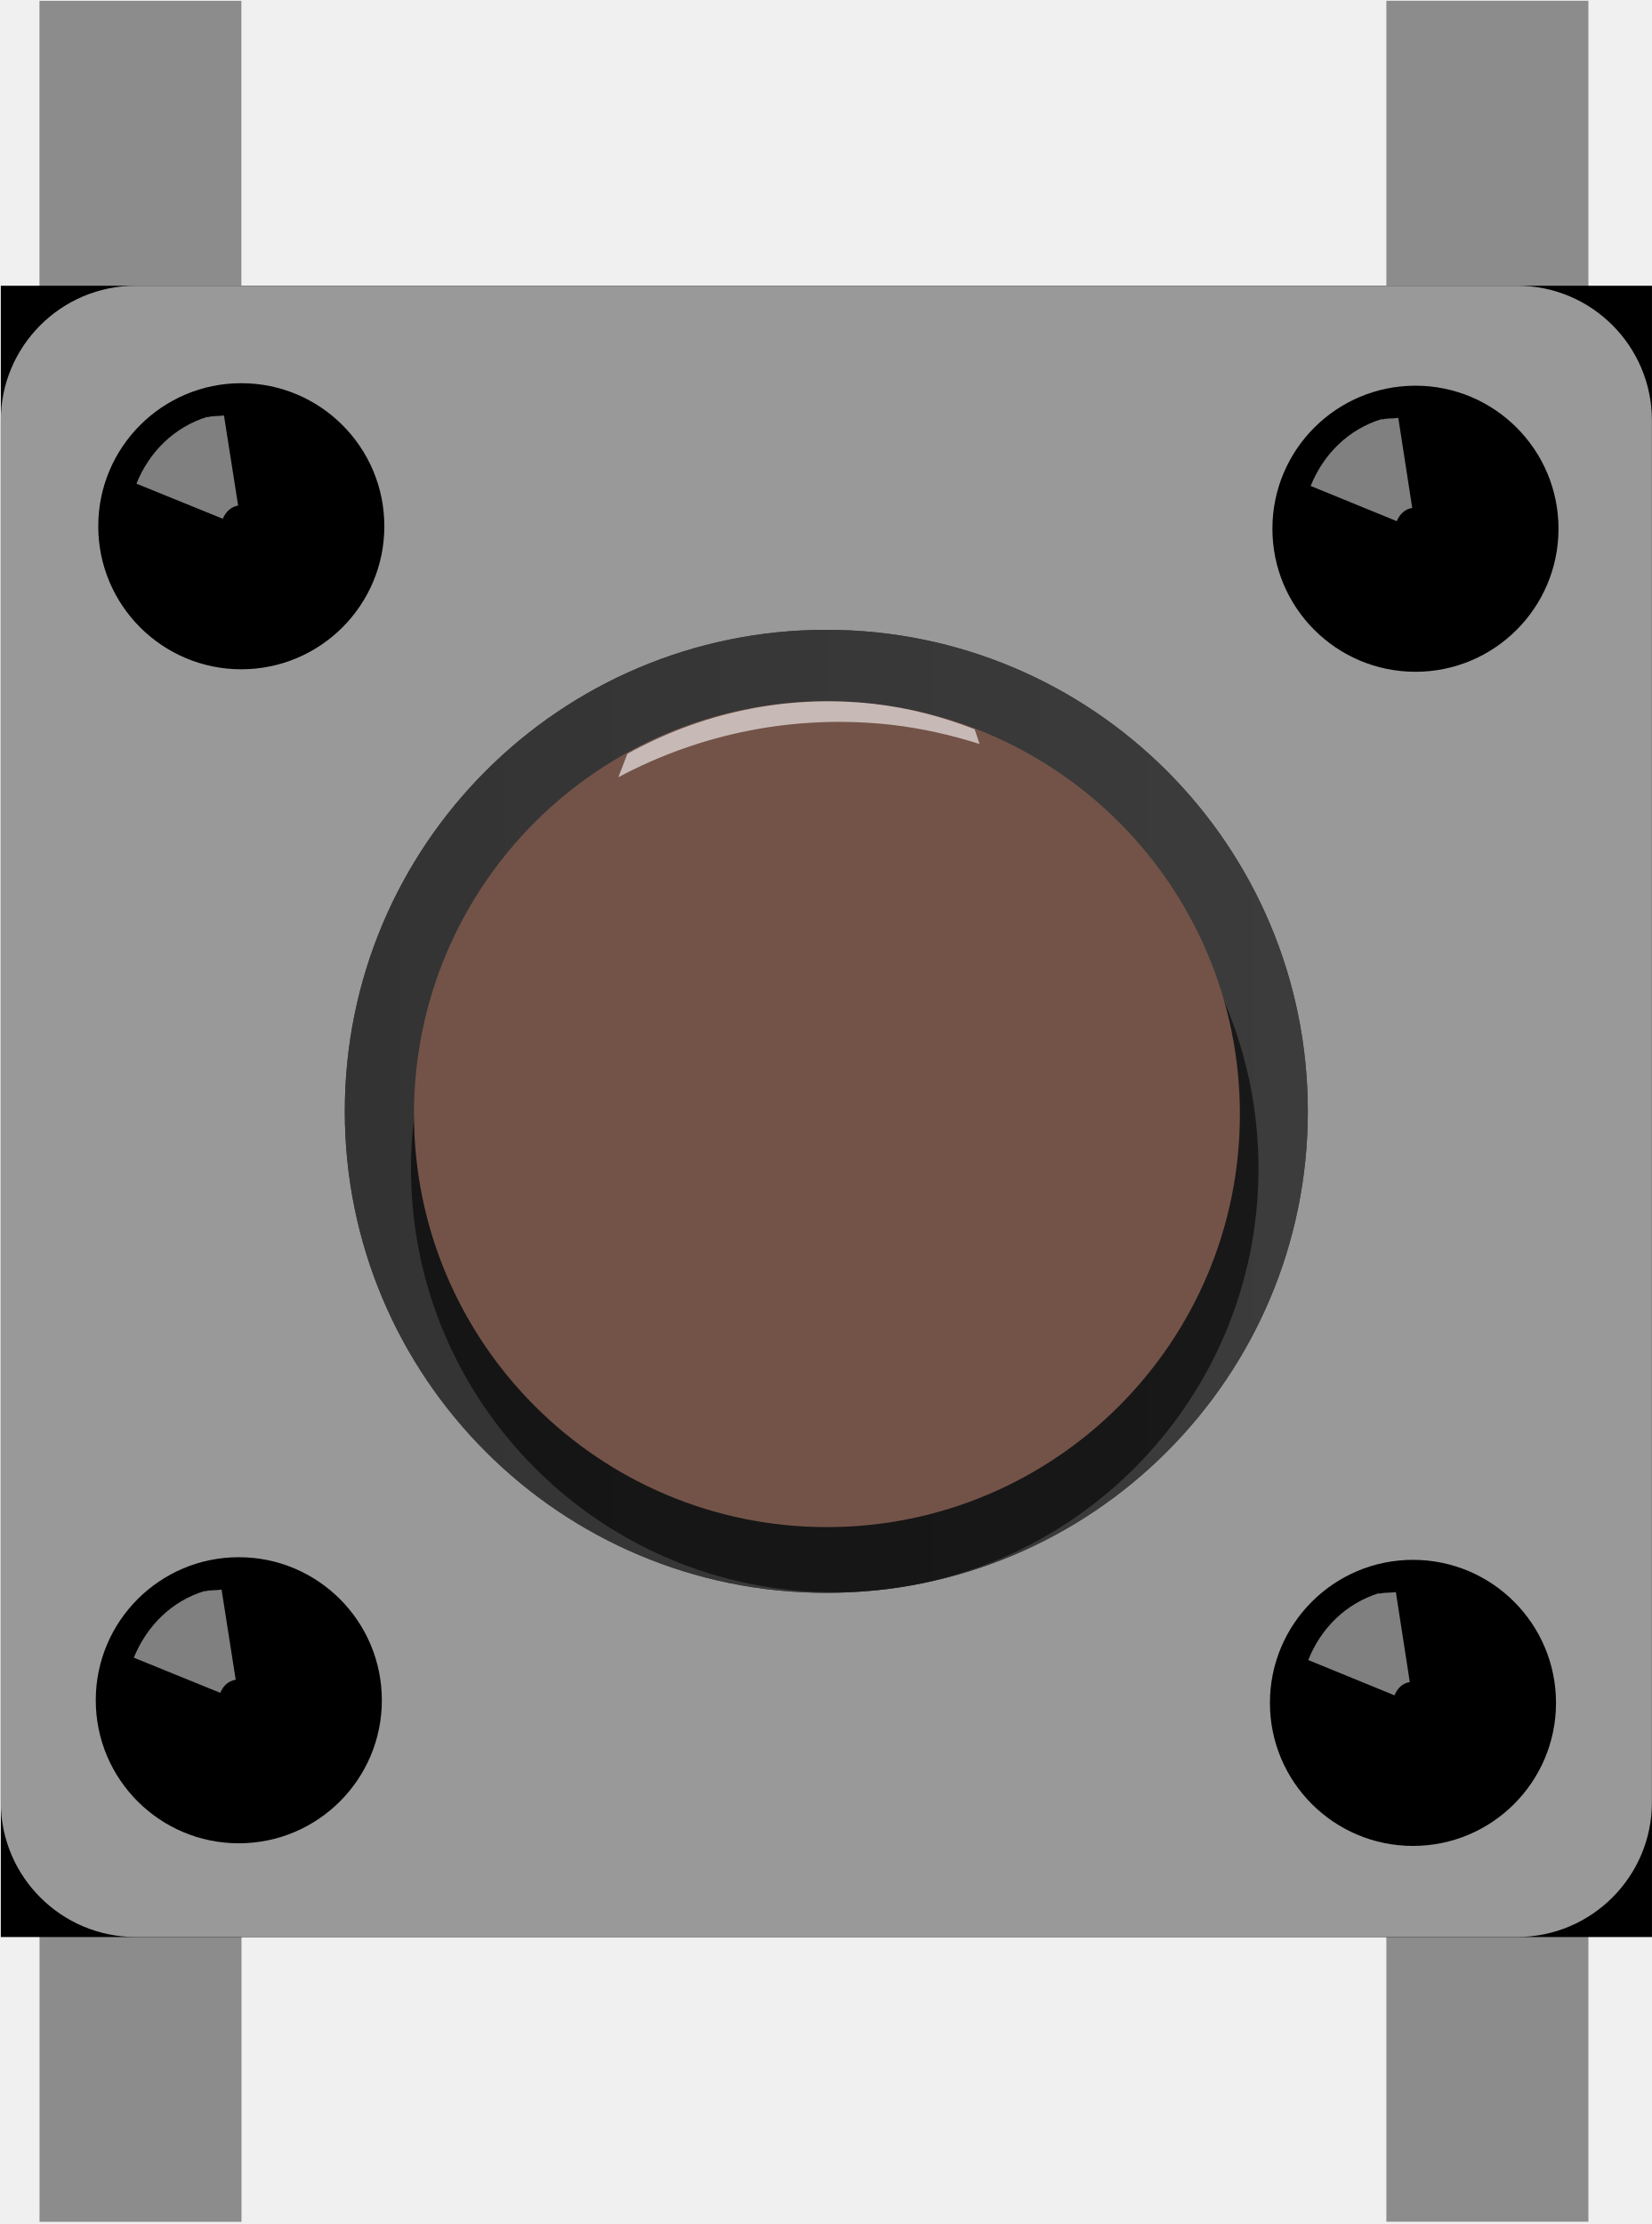
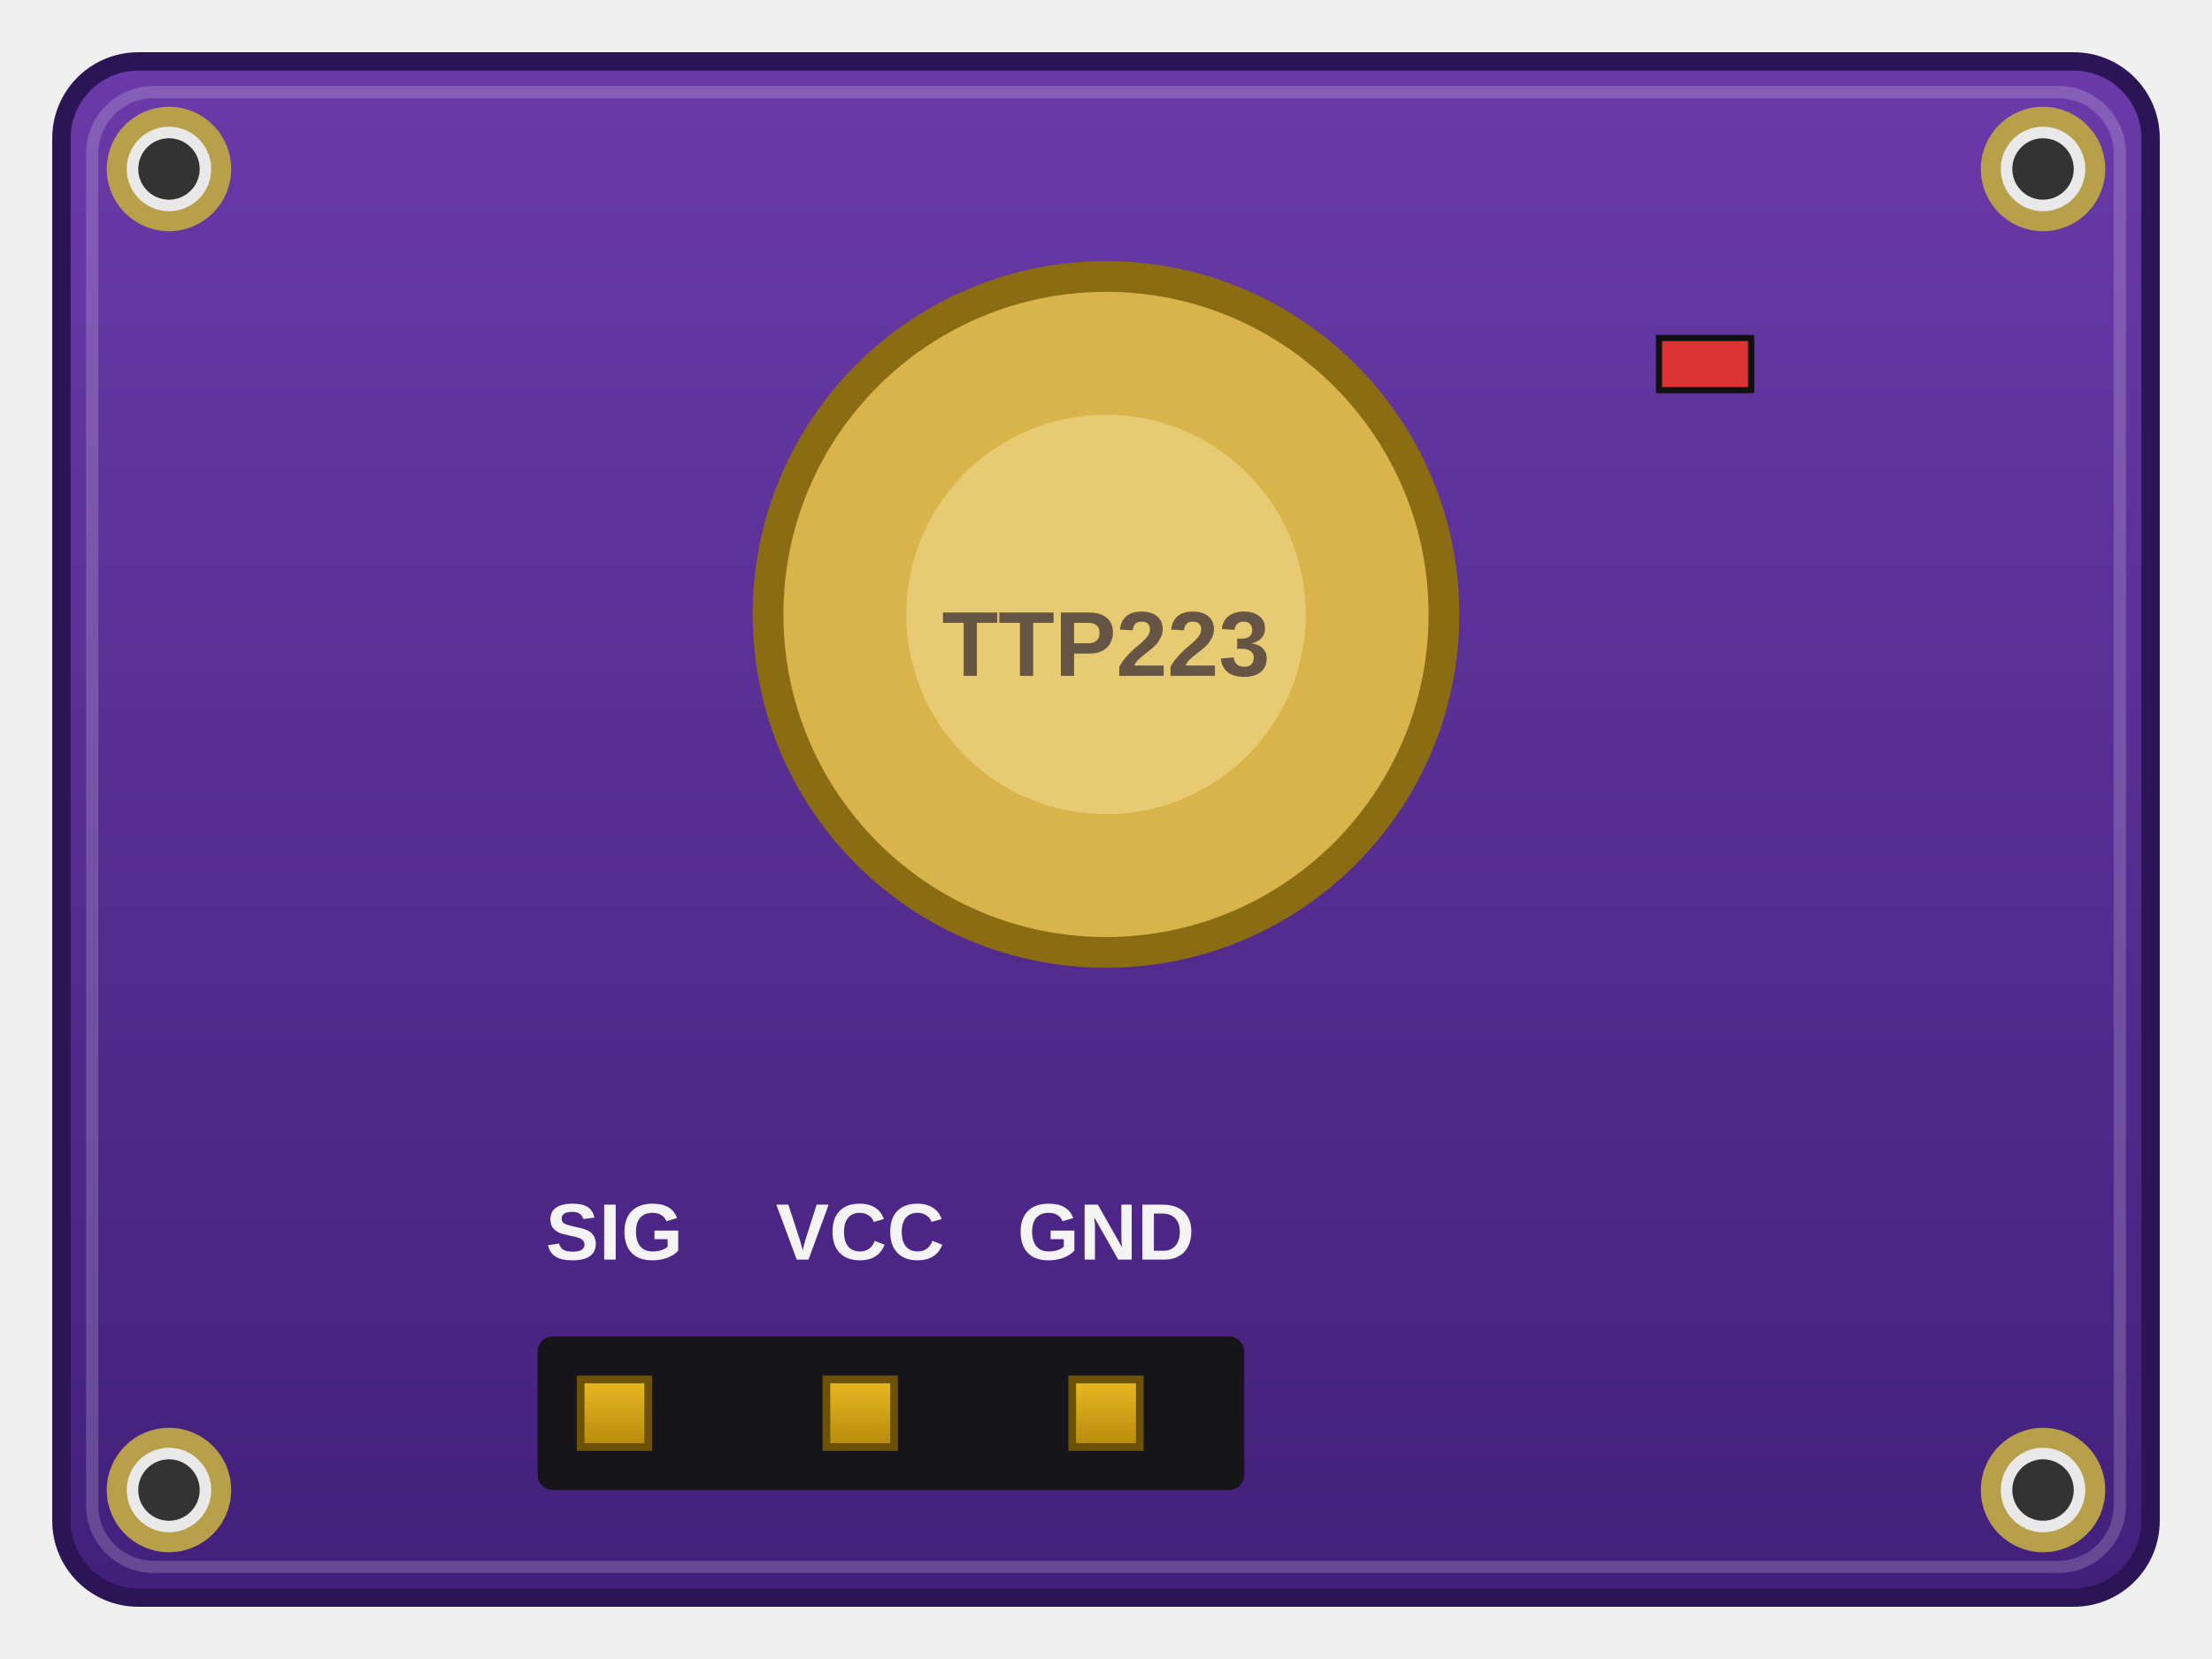
- <svg xmlns="http://www.w3.org/2000/svg" version="1.1" id="Layer_1" x="0px" y="0px" width="0.245in" height="0.33in" viewBox="0 0 24.518 33.002" enable-background="new 0 0 24.518 33.002" xml:space="preserve">
-   <rect id="connector0pin" x="20.606" y="0.002" fill="none" width="3" height="4.25" />
-   <rect id="connector1pin" x="20.606" y="28.752" fill="none" width="3" height="4.25" />
-   <rect id="connector2pin" x="0.606" y="0.002" fill="none" width="3" height="4.25" />
-   <rect id="connector3pin" x="0.606" y="28.752" fill="none" width="3" height="4.25" />
-   <rect id="connector0terminal" x="20.606" y="0.002" fill="none" width="3" height="3" />
-   <rect id="connector1terminal" x="20.606" y="30.002" fill="none" width="3" height="3" />
-   <rect id="connector2terminal" x="0.606" y="0.002" fill="none" width="3" height="3" />
-   <rect id="connector3terminal" x="0.606" y="30.002" fill="none" width="3" height="3" />
-   <g id="breadboard">
-     <g>
-       <polygon fill="#8C8C8C" points="20.586,32.979 20.586,21.487 23.586,21.487 23.586,32.979   " />
-       <polygon fill="#8C8C8C" points="0.586,11.493 0.586,0.001 3.584,0.001 3.584,11.493   " />
-       <polygon fill="#8C8C8C" points="20.586,11.494 20.586,0 23.586,0 23.586,11.494   " />
-       <polygon fill="#8C8C8C" points="0.587,32.981 0.587,21.487 3.586,21.487 3.586,32.981   " />
-       <rect x="0.012" y="4.232" width="24.518" height="24.52" />
-       <path fill="#999999" d="M24.529,26.752c0,1.101-0.896,1.999-2,1.999H2.011c-1.101,0-1.999-0.898-1.999-1.999V6.23    c0-1.1,0.898-1.998,1.999-1.998h20.521c1.103,0,1.997,0.898,1.997,1.998L24.529,26.752L24.529,26.752z" />
-       <circle cx="3.583" cy="7.803" r="2.124" />
-       <circle cx="21.018" cy="7.84" r="2.124" />
-       <circle cx="20.981" cy="25.275" r="2.124" />
-       <circle cx="3.546" cy="25.236" r="2.124" />
-       <circle fill="#3F3F3F" cx="12.27" cy="16.491" r="7.15" />
-       <linearGradient id="SVGID_1_" gradientUnits="userSpaceOnUse" x1="-267.88" y1="-465.349" x2="-253.58" y2="-465.349" gradientTransform="matrix(1 0 0 -1 273 -448.8574)">
-         <stop offset="0" style="stop-color:#333333" />
-         <stop offset="1" style="stop-color:#3C3C3C" />
-       </linearGradient>
-       <circle fill="url(#SVGID_1_)" cx="12.27" cy="16.491" r="7.15" />
-       <circle opacity="0.6" enable-background="new    " cx="12.395" cy="17.341" r="6.292" />
-       <circle fpush="push" fill="#735348" cx="12.279" cy="16.533" r="6.132" fdata-push-off="transform:scale(1.0)" fdata-push-on="transform:translate(12.279 16.533) scale(0.9) translate(-12.279 -16.533)" />
-       <path opacity="0.5" fill="#FFFFFF" enable-background="new    " d="M3.308,7.692c0.042-0.1,0.119-0.177,0.228-0.196L3.326,6.158    C3.246,6.171,3.161,6.16,3.082,6.184L3.08,6.178C2.585,6.331,2.215,6.7,2.026,7.171L3.308,7.692z" />
-       <path opacity="0.5" fill="#FFFFFF" enable-background="new    " d="M20.741,7.728c0.041-0.102,0.118-0.179,0.229-0.197    l-0.207-1.338c-0.082,0.015-0.166,0.002-0.245,0.026l-0.003-0.007c-0.493,0.152-0.864,0.521-1.053,0.993L20.741,7.728z" />
-       <path opacity="0.5" fill="#FFFFFF" enable-background="new    " d="M20.707,25.163c0.041-0.102,0.116-0.18,0.227-0.197    l-0.207-1.337c-0.082,0.015-0.166,0.002-0.246,0.026l-0.002-0.01c-0.494,0.152-0.865,0.521-1.053,0.994L20.707,25.163z" />
-       <path opacity="0.5" fill="#FFFFFF" enable-background="new    " d="M3.271,25.126c0.041-0.102,0.118-0.176,0.229-0.195    l-0.21-1.339c-0.082,0.017-0.166,0.002-0.245,0.027l-0.002-0.007c-0.495,0.15-0.865,0.521-1.056,0.992L3.271,25.126z" />
-       <path opacity="0.6" fill="#FFFFFF" enable-background="new    " d="M14.473,10.818c-0.475-0.185-0.975-0.318-1.504-0.378    c-1.316-0.147-2.576,0.145-3.653,0.742L9.182,11.53c1.203-0.643,2.604-0.941,4.062-0.778c0.448,0.052,0.884,0.152,1.301,0.284    L14.473,10.818z" />
-     </g>
-   </g>
+ <svg xmlns="http://www.w3.org/2000/svg" viewBox="0 0 144 108" width="144" height="108">
+   <defs>
+     <linearGradient id="gB" x1="0" y1="0" x2="0" y2="1">
+       <stop offset="0" stop-color="#2b6fd0" />
+       <stop offset="1" stop-color="#14489c" />
+     </linearGradient>
+     <linearGradient id="gG" x1="0" y1="0" x2="0" y2="1">
+       <stop offset="0" stop-color="#2f9a4f" />
+       <stop offset="1" stop-color="#176b33" />
+     </linearGradient>
+     <linearGradient id="gR" x1="0" y1="0" x2="0" y2="1">
+       <stop offset="0" stop-color="#d63b3b" />
+       <stop offset="1" stop-color="#9c1c1c" />
+     </linearGradient>
+     <linearGradient id="gP" x1="0" y1="0" x2="0" y2="1">
+       <stop offset="0" stop-color="#6a3aa8" />
+       <stop offset="1" stop-color="#43207c" />
+     </linearGradient>
+     <linearGradient id="gK" x1="0" y1="0" x2="0" y2="1">
+       <stop offset="0" stop-color="#3a3a3e" />
+       <stop offset="1" stop-color="#17171a" />
+     </linearGradient>
+     <linearGradient id="gY" x1="0" y1="0" x2="0" y2="1">
+       <stop offset="0" stop-color="#e8b923" />
+       <stop offset="1" stop-color="#b78a0c" />
+     </linearGradient>
+     <linearGradient id="gM" x1="0" y1="0" x2="0" y2="1">
+       <stop offset="0" stop-color="#f2f2f2" />
+       <stop offset="0.5" stop-color="#b9bcc0" />
+       <stop offset="1" stop-color="#8b8e93" />
+     </linearGradient>
+     <linearGradient id="gV" x1="0" y1="0" x2="1" y2="0">
+       <stop offset="0" stop-color="#8d9094" />
+       <stop offset="0.35" stop-color="#f4f4f4" />
+       <stop offset="1" stop-color="#7c7f84" />
+     </linearGradient>
+     <radialGradient id="gGl" cx="0.35" cy="0.3" r="0.8">
+       <stop offset="0" stop-color="#ffffff" stop-opacity=".9" />
+       <stop offset="1" stop-color="#cfe6f5" stop-opacity=".35" />
+     </radialGradient>
+   </defs>
+   <rect x="4" y="4" width="136" height="100" rx="5" fill="url(#gP)" stroke="#2c1556" stroke-width="1.2" />
+   <rect x="6" y="6" width="132" height="96" rx="4" fill="none" stroke="#fff" stroke-opacity=".18" stroke-width=".8" />
+   <circle cx="11" cy="11" r="3.4" fill="#e9e9e9" stroke="#b8a04a" stroke-width="1.3" />
+   <circle cx="11" cy="11" r="2" fill="#333" />
+   <circle cx="133" cy="11" r="3.4" fill="#e9e9e9" stroke="#b8a04a" stroke-width="1.3" />
+   <circle cx="133" cy="11" r="2" fill="#333" />
+   <circle cx="11" cy="97" r="3.4" fill="#e9e9e9" stroke="#b8a04a" stroke-width="1.3" />
+   <circle cx="11" cy="97" r="2" fill="#333" />
+   <circle cx="133" cy="97" r="3.4" fill="#e9e9e9" stroke="#b8a04a" stroke-width="1.3" />
+   <circle cx="133" cy="97" r="2" fill="#333" />
+   <circle cx="72" cy="40" r="22" fill="#d9b44a" stroke="#8a6d12" stroke-width="2" />
+   <circle cx="72" cy="40" r="13" fill="#e7cb73" />
+   <text x="72" y="44" font-family="Arial,Helvetica,sans-serif" font-size="6" font-weight="bold" fill="#654" text-anchor="middle">TTP223</text>
+   <rect x="35" y="87" width="46" height="10" fill="#15151a" rx="1" />
+   <rect x="37.8" y="89.8" width="4.4" height="4.4" fill="url(#gY)" stroke="#6b5206" stroke-width=".5" />
+   <text x="40" y="82" font-family="Arial,Helvetica,sans-serif" font-size="5.2" font-weight="bold" fill="#f4f4f4" text-anchor="middle">SIG</text>
+   <rect x="53.8" y="89.8" width="4.4" height="4.4" fill="url(#gY)" stroke="#6b5206" stroke-width=".5" />
+   <text x="56" y="82" font-family="Arial,Helvetica,sans-serif" font-size="5.2" font-weight="bold" fill="#f4f4f4" text-anchor="middle">VCC</text>
+   <rect x="69.8" y="89.8" width="4.4" height="4.4" fill="url(#gY)" stroke="#6b5206" stroke-width=".5" />
+   <text x="72" y="82" font-family="Arial,Helvetica,sans-serif" font-size="5.2" font-weight="bold" fill="#f4f4f4" text-anchor="middle">GND</text>
+   <rect x="108" y="22" width="6" height="3.4" fill="#d33" stroke="#111" stroke-width=".4" />
</svg>
